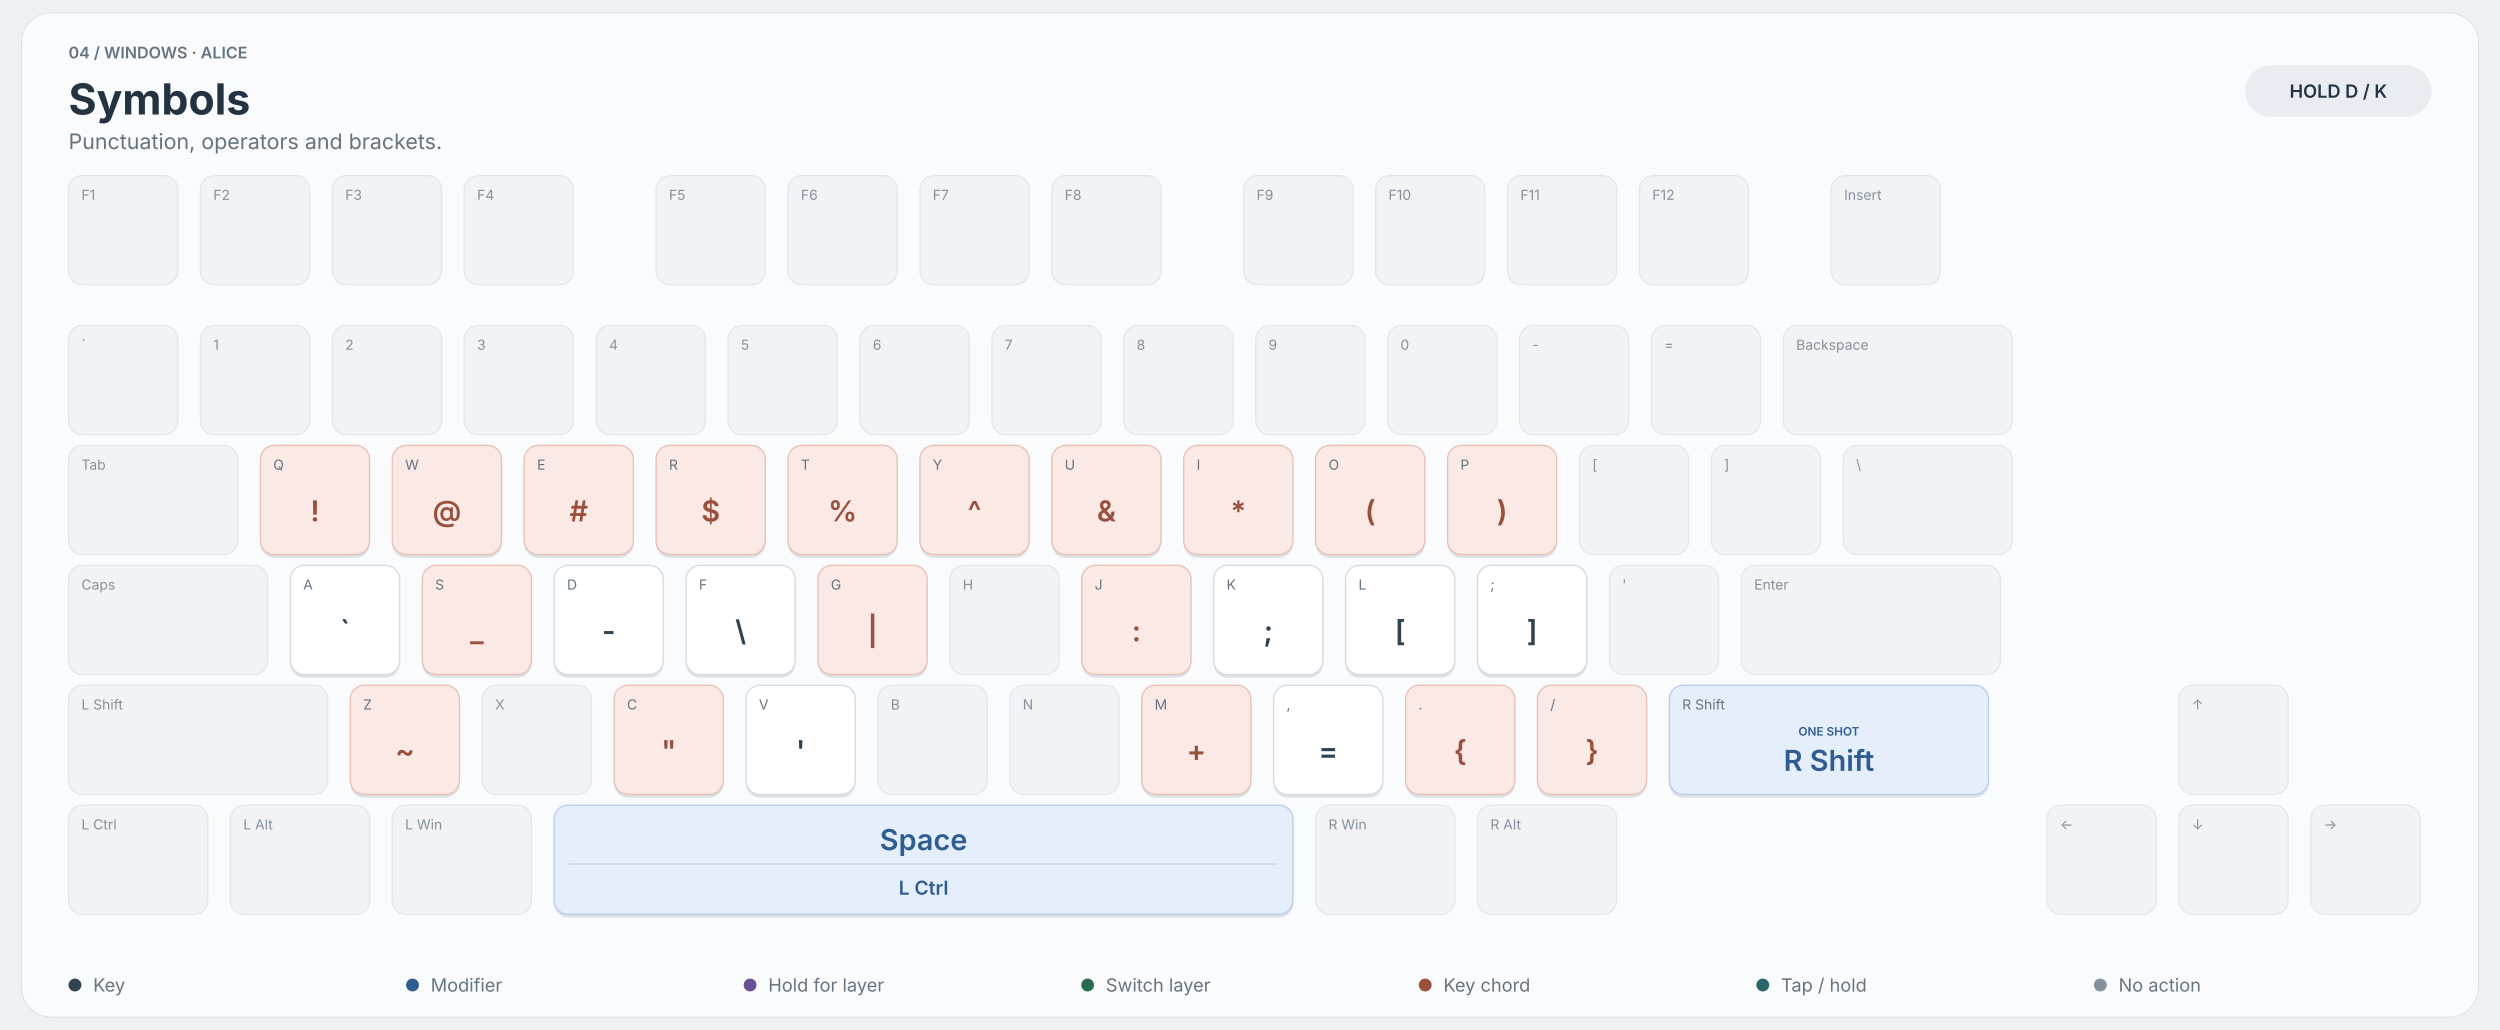
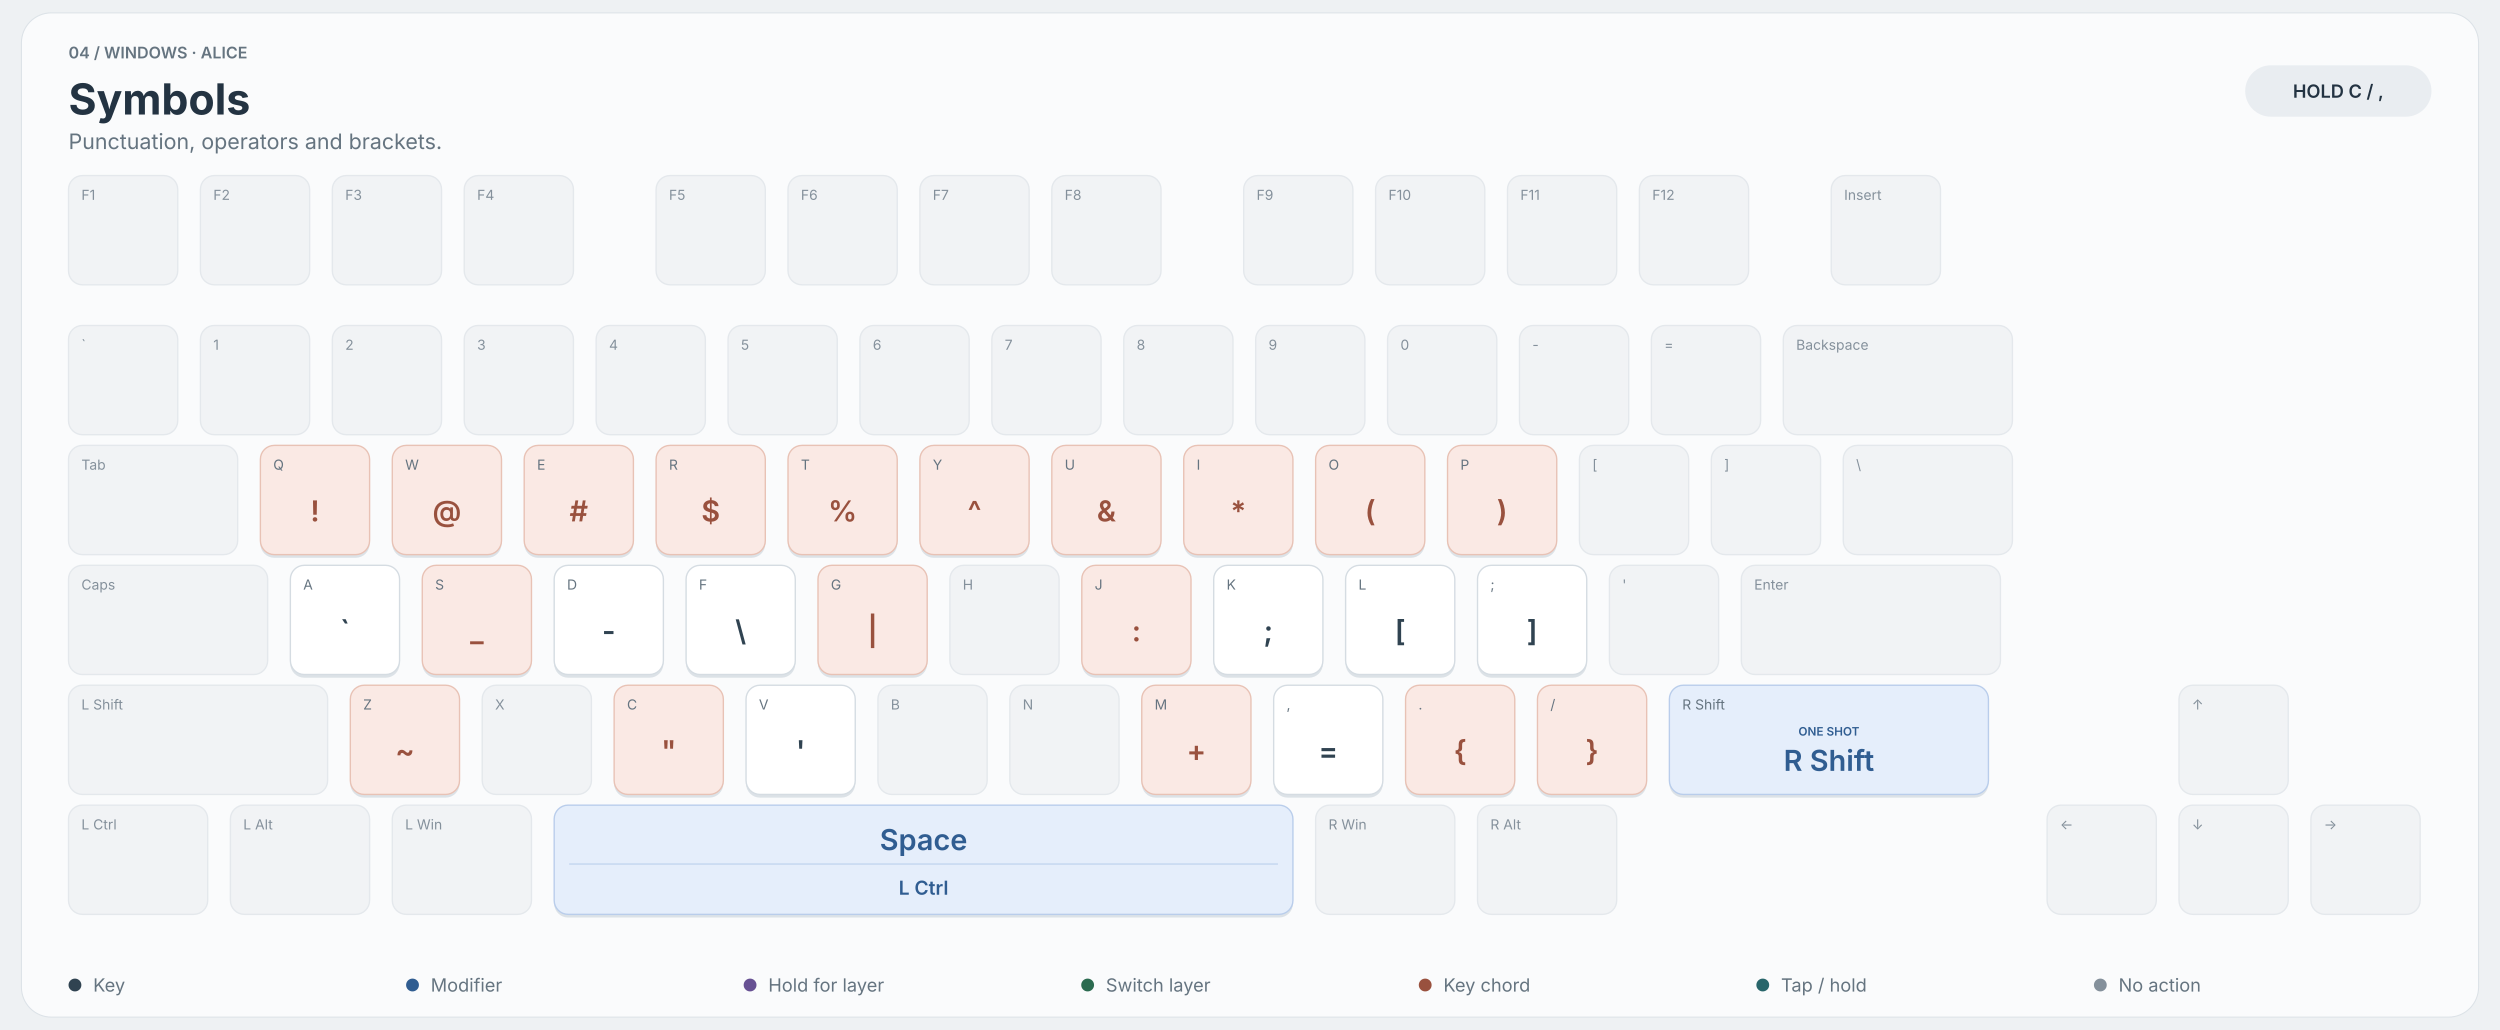
<svg xmlns="http://www.w3.org/2000/svg" width="2335" height="962" viewBox="0 0 2335 962" role="img">
  <defs>
    <style>text { font-family: 'Segoe UI', 'Inter', 'Helvetica Neue', Arial, sans-serif; }</style>
  </defs>
  <rect width="2335" height="962" fill="#eef1f3" />
  <rect x="20" y="12" width="2295" height="938" rx="28" fill="#fafbfc" stroke="#dce2e7" />
  <text x="64" y="49" font-size="15" fill="#657480" font-weight="600" text-anchor="start" dominant-baseline="middle">04  /  WINDOWS · ALICE</text>
  <text x="64" y="92" font-size="40" fill="#233342" font-weight="700" text-anchor="start" dominant-baseline="middle">Symbols</text>
  <text x="64" y="132" font-size="20" fill="#657480" font-weight="400" text-anchor="start" dominant-baseline="middle">Punctuation, operators and brackets.</text>
  <rect x="2097" y="61" width="174" height="48" rx="24" fill="#e9edf1" />
-   <text x="2184" y="85" font-size="17" fill="#233342" font-weight="600" text-anchor="middle" dominant-baseline="middle">HOLD  D  /  K</text>
+   <text x="2184" y="85" font-size="17" fill="#233342" font-weight="600" text-anchor="middle" dominant-baseline="middle">HOLD  C  /  ,</text>
  <g data-source="f1">
    <rect x="64" y="164" width="102" height="102" rx="13" fill="#f1f3f5" stroke="#e4e8ec" stroke-width="1.3" />
    <text x="76" y="182" font-size="13" fill="#84909b" font-weight="400" text-anchor="start" dominant-baseline="middle">F1</text>
  </g>
  <g data-source="f2">
    <rect x="187.2" y="164" width="102" height="102" rx="13" fill="#f1f3f5" stroke="#e4e8ec" stroke-width="1.3" />
    <text x="199.2" y="182" font-size="13" fill="#84909b" font-weight="400" text-anchor="start" dominant-baseline="middle">F2</text>
  </g>
  <g data-source="f3">
    <rect x="310.4" y="164" width="102" height="102" rx="13" fill="#f1f3f5" stroke="#e4e8ec" stroke-width="1.3" />
    <text x="322.4" y="182" font-size="13" fill="#84909b" font-weight="400" text-anchor="start" dominant-baseline="middle">F3</text>
  </g>
  <g data-source="f4">
    <rect x="433.6" y="164" width="102" height="102" rx="13" fill="#f1f3f5" stroke="#e4e8ec" stroke-width="1.3" />
    <text x="445.6" y="182" font-size="13" fill="#84909b" font-weight="400" text-anchor="start" dominant-baseline="middle">F4</text>
  </g>
  <g data-source="f5">
    <rect x="612.8" y="164" width="102" height="102" rx="13" fill="#f1f3f5" stroke="#e4e8ec" stroke-width="1.3" />
    <text x="624.8" y="182" font-size="13" fill="#84909b" font-weight="400" text-anchor="start" dominant-baseline="middle">F5</text>
  </g>
  <g data-source="f6">
    <rect x="736" y="164" width="102" height="102" rx="13" fill="#f1f3f5" stroke="#e4e8ec" stroke-width="1.3" />
    <text x="748" y="182" font-size="13" fill="#84909b" font-weight="400" text-anchor="start" dominant-baseline="middle">F6</text>
  </g>
  <g data-source="f7">
    <rect x="859.2" y="164" width="102" height="102" rx="13" fill="#f1f3f5" stroke="#e4e8ec" stroke-width="1.3" />
    <text x="871.2" y="182" font-size="13" fill="#84909b" font-weight="400" text-anchor="start" dominant-baseline="middle">F7</text>
  </g>
  <g data-source="f8">
    <rect x="982.4" y="164" width="102" height="102" rx="13" fill="#f1f3f5" stroke="#e4e8ec" stroke-width="1.3" />
    <text x="994.4" y="182" font-size="13" fill="#84909b" font-weight="400" text-anchor="start" dominant-baseline="middle">F8</text>
  </g>
  <g data-source="f9">
    <rect x="1161.6" y="164" width="102" height="102" rx="13" fill="#f1f3f5" stroke="#e4e8ec" stroke-width="1.3" />
    <text x="1173.6" y="182" font-size="13" fill="#84909b" font-weight="400" text-anchor="start" dominant-baseline="middle">F9</text>
  </g>
  <g data-source="f10">
    <rect x="1284.8" y="164" width="102" height="102" rx="13" fill="#f1f3f5" stroke="#e4e8ec" stroke-width="1.3" />
    <text x="1296.8" y="182" font-size="13" fill="#84909b" font-weight="400" text-anchor="start" dominant-baseline="middle">F10</text>
  </g>
  <g data-source="f11">
    <rect x="1408" y="164" width="102" height="102" rx="13" fill="#f1f3f5" stroke="#e4e8ec" stroke-width="1.3" />
    <text x="1420" y="182" font-size="13" fill="#84909b" font-weight="400" text-anchor="start" dominant-baseline="middle">F11</text>
  </g>
  <g data-source="f12">
    <rect x="1531.2" y="164" width="102" height="102" rx="13" fill="#f1f3f5" stroke="#e4e8ec" stroke-width="1.3" />
    <text x="1543.2" y="182" font-size="13" fill="#84909b" font-weight="400" text-anchor="start" dominant-baseline="middle">F12</text>
  </g>
  <g data-source="ins">
    <rect x="1710.4" y="164" width="102" height="102" rx="13" fill="#f1f3f5" stroke="#e4e8ec" stroke-width="1.3" />
    <text x="1722.4" y="182" font-size="13" fill="#84909b" font-weight="400" text-anchor="start" dominant-baseline="middle">Insert</text>
  </g>
  <g data-source="tab">
    <rect x="64" y="416" width="158" height="102" rx="13" fill="#f1f3f5" stroke="#e4e8ec" stroke-width="1.3" />
    <text x="76" y="434" font-size="13" fill="#84909b" font-weight="400" text-anchor="start" dominant-baseline="middle">Tab</text>
  </g>
  <g data-source="q">
    <rect x="243.2" y="419" width="102" height="102" rx="13" fill="#dce2e7" />
    <rect x="243.2" y="416" width="102" height="102" rx="13" fill="#fae9e4" stroke="#e8c2b5" stroke-width="1.3" />
    <text x="255.2" y="434" font-size="13" fill="#657480" font-weight="400" text-anchor="start" dominant-baseline="middle">Q</text>
    <text x="294.2" y="477" font-size="27" fill="#99513e" font-weight="600" text-anchor="middle" dominant-baseline="middle">!</text>
  </g>
  <g data-source="w">
    <rect x="366.4" y="419" width="102" height="102" rx="13" fill="#dce2e7" />
    <rect x="366.4" y="416" width="102" height="102" rx="13" fill="#fae9e4" stroke="#e8c2b5" stroke-width="1.3" />
    <text x="378.4" y="434" font-size="13" fill="#657480" font-weight="400" text-anchor="start" dominant-baseline="middle">W</text>
    <text x="417.4" y="477" font-size="27" fill="#99513e" font-weight="600" text-anchor="middle" dominant-baseline="middle">@</text>
  </g>
  <g data-source="e">
    <rect x="489.6" y="419" width="102" height="102" rx="13" fill="#dce2e7" />
    <rect x="489.6" y="416" width="102" height="102" rx="13" fill="#fae9e4" stroke="#e8c2b5" stroke-width="1.3" />
    <text x="501.6" y="434" font-size="13" fill="#657480" font-weight="400" text-anchor="start" dominant-baseline="middle">E</text>
    <text x="540.6" y="477" font-size="27" fill="#99513e" font-weight="600" text-anchor="middle" dominant-baseline="middle">#</text>
  </g>
  <g data-source="r">
    <rect x="612.8" y="419" width="102" height="102" rx="13" fill="#dce2e7" />
    <rect x="612.8" y="416" width="102" height="102" rx="13" fill="#fae9e4" stroke="#e8c2b5" stroke-width="1.3" />
    <text x="624.8" y="434" font-size="13" fill="#657480" font-weight="400" text-anchor="start" dominant-baseline="middle">R</text>
    <text x="663.8" y="477" font-size="27" fill="#99513e" font-weight="600" text-anchor="middle" dominant-baseline="middle">$</text>
  </g>
  <g data-source="t">
    <rect x="736" y="419" width="102" height="102" rx="13" fill="#dce2e7" />
    <rect x="736" y="416" width="102" height="102" rx="13" fill="#fae9e4" stroke="#e8c2b5" stroke-width="1.3" />
    <text x="748" y="434" font-size="13" fill="#657480" font-weight="400" text-anchor="start" dominant-baseline="middle">T</text>
    <text x="787" y="477" font-size="27" fill="#99513e" font-weight="600" text-anchor="middle" dominant-baseline="middle">%</text>
  </g>
  <g data-source="y">
    <rect x="859.2" y="419" width="102" height="102" rx="13" fill="#dce2e7" />
    <rect x="859.2" y="416" width="102" height="102" rx="13" fill="#fae9e4" stroke="#e8c2b5" stroke-width="1.3" />
    <text x="871.2" y="434" font-size="13" fill="#657480" font-weight="400" text-anchor="start" dominant-baseline="middle">Y</text>
    <text x="910.2" y="477" font-size="27" fill="#99513e" font-weight="600" text-anchor="middle" dominant-baseline="middle">^</text>
  </g>
  <g data-source="u">
    <rect x="982.4" y="419" width="102" height="102" rx="13" fill="#dce2e7" />
    <rect x="982.4" y="416" width="102" height="102" rx="13" fill="#fae9e4" stroke="#e8c2b5" stroke-width="1.3" />
    <text x="994.4" y="434" font-size="13" fill="#657480" font-weight="400" text-anchor="start" dominant-baseline="middle">U</text>
    <text x="1033.4" y="477" font-size="27" fill="#99513e" font-weight="600" text-anchor="middle" dominant-baseline="middle">&amp;</text>
  </g>
  <g data-source="i">
    <rect x="1105.6" y="419" width="102" height="102" rx="13" fill="#dce2e7" />
    <rect x="1105.6" y="416" width="102" height="102" rx="13" fill="#fae9e4" stroke="#e8c2b5" stroke-width="1.3" />
    <text x="1117.6" y="434" font-size="13" fill="#657480" font-weight="400" text-anchor="start" dominant-baseline="middle">I</text>
    <text x="1156.6" y="477" font-size="27" fill="#99513e" font-weight="600" text-anchor="middle" dominant-baseline="middle">*</text>
  </g>
  <g data-source="o">
    <rect x="1228.8" y="419" width="102" height="102" rx="13" fill="#dce2e7" />
    <rect x="1228.8" y="416" width="102" height="102" rx="13" fill="#fae9e4" stroke="#e8c2b5" stroke-width="1.3" />
    <text x="1240.8" y="434" font-size="13" fill="#657480" font-weight="400" text-anchor="start" dominant-baseline="middle">O</text>
    <text x="1279.8" y="477" font-size="27" fill="#99513e" font-weight="600" text-anchor="middle" dominant-baseline="middle">(</text>
  </g>
  <g data-source="p">
    <rect x="1352" y="419" width="102" height="102" rx="13" fill="#dce2e7" />
    <rect x="1352" y="416" width="102" height="102" rx="13" fill="#fae9e4" stroke="#e8c2b5" stroke-width="1.3" />
    <text x="1364" y="434" font-size="13" fill="#657480" font-weight="400" text-anchor="start" dominant-baseline="middle">P</text>
    <text x="1403" y="477" font-size="27" fill="#99513e" font-weight="600" text-anchor="middle" dominant-baseline="middle">)</text>
  </g>
  <g data-source="lbrc">
    <rect x="1475.2" y="416" width="102" height="102" rx="13" fill="#f1f3f5" stroke="#e4e8ec" stroke-width="1.3" />
    <text x="1487.2" y="434" font-size="13" fill="#84909b" font-weight="400" text-anchor="start" dominant-baseline="middle">[</text>
  </g>
  <g data-source="rbrc">
    <rect x="1598.4" y="416" width="102" height="102" rx="13" fill="#f1f3f5" stroke="#e4e8ec" stroke-width="1.3" />
    <text x="1610.4" y="434" font-size="13" fill="#84909b" font-weight="400" text-anchor="start" dominant-baseline="middle">]</text>
  </g>
  <g data-source="bksl">
    <rect x="1721.6" y="416" width="158" height="102" rx="13" fill="#f1f3f5" stroke="#e4e8ec" stroke-width="1.3" />
    <text x="1733.6" y="434" font-size="13" fill="#84909b" font-weight="400" text-anchor="start" dominant-baseline="middle">\</text>
  </g>
  <g data-source="grv">
    <rect x="64" y="304" width="102" height="102" rx="13" fill="#f1f3f5" stroke="#e4e8ec" stroke-width="1.3" />
    <text x="76" y="322" font-size="13" fill="#84909b" font-weight="400" text-anchor="start" dominant-baseline="middle">`</text>
  </g>
  <g data-source="1">
    <rect x="187.2" y="304" width="102" height="102" rx="13" fill="#f1f3f5" stroke="#e4e8ec" stroke-width="1.3" />
    <text x="199.2" y="322" font-size="13" fill="#84909b" font-weight="400" text-anchor="start" dominant-baseline="middle">1</text>
  </g>
  <g data-source="2">
    <rect x="310.4" y="304" width="102" height="102" rx="13" fill="#f1f3f5" stroke="#e4e8ec" stroke-width="1.3" />
    <text x="322.4" y="322" font-size="13" fill="#84909b" font-weight="400" text-anchor="start" dominant-baseline="middle">2</text>
  </g>
  <g data-source="3">
    <rect x="433.6" y="304" width="102" height="102" rx="13" fill="#f1f3f5" stroke="#e4e8ec" stroke-width="1.3" />
    <text x="445.6" y="322" font-size="13" fill="#84909b" font-weight="400" text-anchor="start" dominant-baseline="middle">3</text>
  </g>
  <g data-source="4">
    <rect x="556.8" y="304" width="102" height="102" rx="13" fill="#f1f3f5" stroke="#e4e8ec" stroke-width="1.3" />
    <text x="568.8" y="322" font-size="13" fill="#84909b" font-weight="400" text-anchor="start" dominant-baseline="middle">4</text>
  </g>
  <g data-source="5">
    <rect x="680" y="304" width="102" height="102" rx="13" fill="#f1f3f5" stroke="#e4e8ec" stroke-width="1.3" />
    <text x="692" y="322" font-size="13" fill="#84909b" font-weight="400" text-anchor="start" dominant-baseline="middle">5</text>
  </g>
  <g data-source="6">
    <rect x="803.2" y="304" width="102" height="102" rx="13" fill="#f1f3f5" stroke="#e4e8ec" stroke-width="1.3" />
    <text x="815.2" y="322" font-size="13" fill="#84909b" font-weight="400" text-anchor="start" dominant-baseline="middle">6</text>
  </g>
  <g data-source="7">
    <rect x="926.4" y="304" width="102" height="102" rx="13" fill="#f1f3f5" stroke="#e4e8ec" stroke-width="1.3" />
    <text x="938.4" y="322" font-size="13" fill="#84909b" font-weight="400" text-anchor="start" dominant-baseline="middle">7</text>
  </g>
  <g data-source="8">
    <rect x="1049.6" y="304" width="102" height="102" rx="13" fill="#f1f3f5" stroke="#e4e8ec" stroke-width="1.3" />
    <text x="1061.6" y="322" font-size="13" fill="#84909b" font-weight="400" text-anchor="start" dominant-baseline="middle">8</text>
  </g>
  <g data-source="9">
    <rect x="1172.8" y="304" width="102" height="102" rx="13" fill="#f1f3f5" stroke="#e4e8ec" stroke-width="1.3" />
    <text x="1184.8" y="322" font-size="13" fill="#84909b" font-weight="400" text-anchor="start" dominant-baseline="middle">9</text>
  </g>
  <g data-source="0">
    <rect x="1296" y="304" width="102" height="102" rx="13" fill="#f1f3f5" stroke="#e4e8ec" stroke-width="1.3" />
    <text x="1308" y="322" font-size="13" fill="#84909b" font-weight="400" text-anchor="start" dominant-baseline="middle">0</text>
  </g>
  <g data-source="min">
    <rect x="1419.2" y="304" width="102" height="102" rx="13" fill="#f1f3f5" stroke="#e4e8ec" stroke-width="1.3" />
    <text x="1431.2" y="322" font-size="13" fill="#84909b" font-weight="400" text-anchor="start" dominant-baseline="middle">-</text>
  </g>
  <g data-source="=">
    <rect x="1542.4" y="304" width="102" height="102" rx="13" fill="#f1f3f5" stroke="#e4e8ec" stroke-width="1.3" />
    <text x="1554.4" y="322" font-size="13" fill="#84909b" font-weight="400" text-anchor="start" dominant-baseline="middle">=</text>
  </g>
  <g data-source="bspc">
    <rect x="1665.6" y="304" width="214" height="102" rx="13" fill="#f1f3f5" stroke="#e4e8ec" stroke-width="1.3" />
    <text x="1677.6" y="322" font-size="13" fill="#84909b" font-weight="400" text-anchor="start" dominant-baseline="middle">Backspace</text>
  </g>
  <g data-source="caps">
    <rect x="64" y="528" width="186" height="102" rx="13" fill="#f1f3f5" stroke="#e4e8ec" stroke-width="1.3" />
    <text x="76" y="546" font-size="13" fill="#84909b" font-weight="400" text-anchor="start" dominant-baseline="middle">Caps</text>
  </g>
  <g data-source="a">
    <rect x="271.2" y="531" width="102" height="102" rx="13" fill="#dce2e7" />
    <rect x="271.2" y="528" width="102" height="102" rx="13" fill="#ffffff" stroke="#d5dce2" stroke-width="1.3" />
    <text x="283.2" y="546" font-size="13" fill="#657480" font-weight="400" text-anchor="start" dominant-baseline="middle">A</text>
    <text x="322.2" y="589" font-size="27" fill="#304351" font-weight="600" text-anchor="middle" dominant-baseline="middle">`</text>
  </g>
  <g data-source="s">
    <rect x="394.4" y="531" width="102" height="102" rx="13" fill="#dce2e7" />
    <rect x="394.4" y="528" width="102" height="102" rx="13" fill="#fae9e4" stroke="#e8c2b5" stroke-width="1.3" />
    <text x="406.4" y="546" font-size="13" fill="#657480" font-weight="400" text-anchor="start" dominant-baseline="middle">S</text>
    <text x="445.4" y="589" font-size="27" fill="#99513e" font-weight="600" text-anchor="middle" dominant-baseline="middle">_</text>
  </g>
  <g data-source="d">
    <rect x="517.6" y="531" width="102" height="102" rx="13" fill="#dce2e7" />
    <rect x="517.6" y="528" width="102" height="102" rx="13" fill="#ffffff" stroke="#d5dce2" stroke-width="1.3" />
    <text x="529.6" y="546" font-size="13" fill="#657480" font-weight="400" text-anchor="start" dominant-baseline="middle">D</text>
    <text x="568.6" y="589" font-size="27" fill="#304351" font-weight="600" text-anchor="middle" dominant-baseline="middle">-</text>
  </g>
  <g data-source="f">
    <rect x="640.8" y="531" width="102" height="102" rx="13" fill="#dce2e7" />
    <rect x="640.8" y="528" width="102" height="102" rx="13" fill="#ffffff" stroke="#d5dce2" stroke-width="1.3" />
    <text x="652.8" y="546" font-size="13" fill="#657480" font-weight="400" text-anchor="start" dominant-baseline="middle">F</text>
    <text x="691.8" y="589" font-size="27" fill="#304351" font-weight="600" text-anchor="middle" dominant-baseline="middle">\</text>
  </g>
  <g data-source="g">
    <rect x="764" y="531" width="102" height="102" rx="13" fill="#dce2e7" />
    <rect x="764" y="528" width="102" height="102" rx="13" fill="#fae9e4" stroke="#e8c2b5" stroke-width="1.3" />
    <text x="776" y="546" font-size="13" fill="#657480" font-weight="400" text-anchor="start" dominant-baseline="middle">G</text>
    <text x="815" y="589" font-size="27" fill="#99513e" font-weight="600" text-anchor="middle" dominant-baseline="middle">|</text>
  </g>
  <g data-source="h">
    <rect x="887.2" y="528" width="102" height="102" rx="13" fill="#f1f3f5" stroke="#e4e8ec" stroke-width="1.3" />
    <text x="899.2" y="546" font-size="13" fill="#84909b" font-weight="400" text-anchor="start" dominant-baseline="middle">H</text>
  </g>
  <g data-source="j">
    <rect x="1010.4" y="531" width="102" height="102" rx="13" fill="#dce2e7" />
    <rect x="1010.4" y="528" width="102" height="102" rx="13" fill="#fae9e4" stroke="#e8c2b5" stroke-width="1.3" />
    <text x="1022.4" y="546" font-size="13" fill="#657480" font-weight="400" text-anchor="start" dominant-baseline="middle">J</text>
    <text x="1061.4" y="589" font-size="27" fill="#99513e" font-weight="600" text-anchor="middle" dominant-baseline="middle">:</text>
  </g>
  <g data-source="k">
    <rect x="1133.6" y="531" width="102" height="102" rx="13" fill="#dce2e7" />
    <rect x="1133.6" y="528" width="102" height="102" rx="13" fill="#ffffff" stroke="#d5dce2" stroke-width="1.3" />
    <text x="1145.6" y="546" font-size="13" fill="#657480" font-weight="400" text-anchor="start" dominant-baseline="middle">K</text>
    <text x="1184.6" y="589" font-size="27" fill="#304351" font-weight="600" text-anchor="middle" dominant-baseline="middle">;</text>
  </g>
  <g data-source="l">
    <rect x="1256.8" y="531" width="102" height="102" rx="13" fill="#dce2e7" />
    <rect x="1256.8" y="528" width="102" height="102" rx="13" fill="#ffffff" stroke="#d5dce2" stroke-width="1.3" />
    <text x="1268.8" y="546" font-size="13" fill="#657480" font-weight="400" text-anchor="start" dominant-baseline="middle">L</text>
    <text x="1307.8" y="589" font-size="27" fill="#304351" font-weight="600" text-anchor="middle" dominant-baseline="middle">[</text>
  </g>
  <g data-source="scln">
    <rect x="1380" y="531" width="102" height="102" rx="13" fill="#dce2e7" />
    <rect x="1380" y="528" width="102" height="102" rx="13" fill="#ffffff" stroke="#d5dce2" stroke-width="1.3" />
    <text x="1392" y="546" font-size="13" fill="#657480" font-weight="400" text-anchor="start" dominant-baseline="middle">;</text>
    <text x="1431" y="589" font-size="27" fill="#304351" font-weight="600" text-anchor="middle" dominant-baseline="middle">]</text>
  </g>
  <g data-source="apos">
    <rect x="1503.2" y="528" width="102" height="102" rx="13" fill="#f1f3f5" stroke="#e4e8ec" stroke-width="1.3" />
    <text x="1515.2" y="546" font-size="13" fill="#84909b" font-weight="400" text-anchor="start" dominant-baseline="middle">'</text>
  </g>
  <g data-source="ret">
    <rect x="1626.4" y="528" width="242" height="102" rx="13" fill="#f1f3f5" stroke="#e4e8ec" stroke-width="1.3" />
    <text x="1638.4" y="546" font-size="13" fill="#84909b" font-weight="400" text-anchor="start" dominant-baseline="middle">Enter</text>
  </g>
  <g data-source="lsft">
    <rect x="64" y="640" width="242" height="102" rx="13" fill="#f1f3f5" stroke="#e4e8ec" stroke-width="1.3" />
    <text x="76" y="658" font-size="13" fill="#84909b" font-weight="400" text-anchor="start" dominant-baseline="middle">L Shift</text>
  </g>
  <g data-source="z">
    <rect x="327.2" y="643" width="102" height="102" rx="13" fill="#dce2e7" />
    <rect x="327.2" y="640" width="102" height="102" rx="13" fill="#fae9e4" stroke="#e8c2b5" stroke-width="1.3" />
    <text x="339.2" y="658" font-size="13" fill="#657480" font-weight="400" text-anchor="start" dominant-baseline="middle">Z</text>
    <text x="378.2" y="701" font-size="27" fill="#99513e" font-weight="600" text-anchor="middle" dominant-baseline="middle">~</text>
  </g>
  <g data-source="x">
    <rect x="450.4" y="640" width="102" height="102" rx="13" fill="#f1f3f5" stroke="#e4e8ec" stroke-width="1.3" />
    <text x="462.4" y="658" font-size="13" fill="#84909b" font-weight="400" text-anchor="start" dominant-baseline="middle">X</text>
  </g>
  <g data-source="c">
    <rect x="573.6" y="643" width="102" height="102" rx="13" fill="#dce2e7" />
    <rect x="573.6" y="640" width="102" height="102" rx="13" fill="#fae9e4" stroke="#e8c2b5" stroke-width="1.3" />
    <text x="585.6" y="658" font-size="13" fill="#657480" font-weight="400" text-anchor="start" dominant-baseline="middle">C</text>
    <text x="624.6" y="701" font-size="27" fill="#99513e" font-weight="600" text-anchor="middle" dominant-baseline="middle">"</text>
  </g>
  <g data-source="v">
    <rect x="696.8" y="643" width="102" height="102" rx="13" fill="#dce2e7" />
    <rect x="696.8" y="640" width="102" height="102" rx="13" fill="#ffffff" stroke="#d5dce2" stroke-width="1.3" />
    <text x="708.8" y="658" font-size="13" fill="#657480" font-weight="400" text-anchor="start" dominant-baseline="middle">V</text>
    <text x="747.8" y="701" font-size="27" fill="#304351" font-weight="600" text-anchor="middle" dominant-baseline="middle">'</text>
  </g>
  <g data-source="b">
    <rect x="820" y="640" width="102" height="102" rx="13" fill="#f1f3f5" stroke="#e4e8ec" stroke-width="1.3" />
    <text x="832" y="658" font-size="13" fill="#84909b" font-weight="400" text-anchor="start" dominant-baseline="middle">B</text>
  </g>
  <g data-source="n">
    <rect x="943.2" y="640" width="102" height="102" rx="13" fill="#f1f3f5" stroke="#e4e8ec" stroke-width="1.3" />
    <text x="955.2" y="658" font-size="13" fill="#84909b" font-weight="400" text-anchor="start" dominant-baseline="middle">N</text>
  </g>
  <g data-source="m">
    <rect x="1066.4" y="643" width="102" height="102" rx="13" fill="#dce2e7" />
    <rect x="1066.4" y="640" width="102" height="102" rx="13" fill="#fae9e4" stroke="#e8c2b5" stroke-width="1.3" />
    <text x="1078.4" y="658" font-size="13" fill="#657480" font-weight="400" text-anchor="start" dominant-baseline="middle">M</text>
    <text x="1117.4" y="701" font-size="27" fill="#99513e" font-weight="600" text-anchor="middle" dominant-baseline="middle">+</text>
  </g>
  <g data-source="comm">
    <rect x="1189.6" y="643" width="102" height="102" rx="13" fill="#dce2e7" />
    <rect x="1189.6" y="640" width="102" height="102" rx="13" fill="#ffffff" stroke="#d5dce2" stroke-width="1.3" />
    <text x="1201.6" y="658" font-size="13" fill="#657480" font-weight="400" text-anchor="start" dominant-baseline="middle">,</text>
    <text x="1240.6" y="701" font-size="27" fill="#304351" font-weight="600" text-anchor="middle" dominant-baseline="middle">=</text>
  </g>
  <g data-source=".">
    <rect x="1312.8" y="643" width="102" height="102" rx="13" fill="#dce2e7" />
    <rect x="1312.8" y="640" width="102" height="102" rx="13" fill="#fae9e4" stroke="#e8c2b5" stroke-width="1.3" />
    <text x="1324.8" y="658" font-size="13" fill="#657480" font-weight="400" text-anchor="start" dominant-baseline="middle">.</text>
    <text x="1363.8" y="701" font-size="27" fill="#99513e" font-weight="600" text-anchor="middle" dominant-baseline="middle">{</text>
  </g>
  <g data-source="/">
    <rect x="1436" y="643" width="102" height="102" rx="13" fill="#dce2e7" />
    <rect x="1436" y="640" width="102" height="102" rx="13" fill="#fae9e4" stroke="#e8c2b5" stroke-width="1.3" />
    <text x="1448" y="658" font-size="13" fill="#657480" font-weight="400" text-anchor="start" dominant-baseline="middle">/</text>
    <text x="1487" y="701" font-size="27" fill="#99513e" font-weight="600" text-anchor="middle" dominant-baseline="middle">}</text>
  </g>
  <g data-source="rsft">
    <rect x="1559.2" y="643" width="298" height="102" rx="13" fill="#dce2e7" />
    <rect x="1559.2" y="640" width="298" height="102" rx="13" fill="#e5eefb" stroke="#b9cdeb" stroke-width="1.3" />
    <text x="1571.2" y="658" font-size="13" fill="#657480" font-weight="400" text-anchor="start" dominant-baseline="middle">R Shift</text>
    <text x="1708.2" y="683" font-size="11" fill="#305d91" font-weight="600" text-anchor="middle" dominant-baseline="middle">ONE SHOT</text>
    <text x="1708.2" y="710" font-size="27" fill="#305d91" font-weight="600" text-anchor="middle" dominant-baseline="middle">R Shift</text>
  </g>
  <g data-source="lctl">
    <rect x="64" y="752" width="130" height="102" rx="13" fill="#f1f3f5" stroke="#e4e8ec" stroke-width="1.3" />
    <text x="76" y="770" font-size="13" fill="#84909b" font-weight="400" text-anchor="start" dominant-baseline="middle">L Ctrl</text>
  </g>
  <g data-source="lalt">
    <rect x="215.2" y="752" width="130" height="102" rx="13" fill="#f1f3f5" stroke="#e4e8ec" stroke-width="1.3" />
    <text x="227.2" y="770" font-size="13" fill="#84909b" font-weight="400" text-anchor="start" dominant-baseline="middle">L Alt</text>
  </g>
  <g data-source="lmet">
    <rect x="366.4" y="752" width="130" height="102" rx="13" fill="#f1f3f5" stroke="#e4e8ec" stroke-width="1.3" />
    <text x="378.4" y="770" font-size="13" fill="#84909b" font-weight="400" text-anchor="start" dominant-baseline="middle">L Win</text>
  </g>
  <g data-source="spc">
    <rect x="517.6" y="755" width="690" height="102" rx="13" fill="#dce2e7" />
    <rect x="517.6" y="752" width="690" height="102" rx="13" fill="#e5eefb" stroke="#b9cdeb" stroke-width="1.3" />
    <text x="862.6" y="784" font-size="27" fill="#305d91" font-weight="600" text-anchor="middle" dominant-baseline="middle">Space</text>
    <line x1="531.6" y1="807" x2="1193.6" y2="807" stroke="#b9cdeb" />
    <text x="862.6" y="829" font-size="18" fill="#305d91" font-weight="600" text-anchor="middle" dominant-baseline="middle">L Ctrl</text>
  </g>
  <g data-source="rmet">
    <rect x="1228.8" y="752" width="130" height="102" rx="13" fill="#f1f3f5" stroke="#e4e8ec" stroke-width="1.3" />
    <text x="1240.8" y="770" font-size="13" fill="#84909b" font-weight="400" text-anchor="start" dominant-baseline="middle">R Win</text>
  </g>
  <g data-source="ralt">
    <rect x="1380" y="752" width="130" height="102" rx="13" fill="#f1f3f5" stroke="#e4e8ec" stroke-width="1.3" />
    <text x="1392" y="770" font-size="13" fill="#84909b" font-weight="400" text-anchor="start" dominant-baseline="middle">R Alt</text>
  </g>
  <g data-source="up">
    <rect x="2035.2" y="640" width="102" height="102" rx="13" fill="#f1f3f5" stroke="#e4e8ec" stroke-width="1.3" />
    <text x="2047.2" y="658" font-size="13" fill="#84909b" font-weight="400" text-anchor="start" dominant-baseline="middle">↑</text>
  </g>
  <g data-source="down">
    <rect x="2035.2" y="752" width="102" height="102" rx="13" fill="#f1f3f5" stroke="#e4e8ec" stroke-width="1.3" />
    <text x="2047.2" y="770" font-size="13" fill="#84909b" font-weight="400" text-anchor="start" dominant-baseline="middle">↓</text>
  </g>
  <g data-source="left">
    <rect x="1912" y="752" width="102" height="102" rx="13" fill="#f1f3f5" stroke="#e4e8ec" stroke-width="1.3" />
    <text x="1924" y="770" font-size="13" fill="#84909b" font-weight="400" text-anchor="start" dominant-baseline="middle">←</text>
  </g>
  <g data-source="right">
    <rect x="2158.4" y="752" width="102" height="102" rx="13" fill="#f1f3f5" stroke="#e4e8ec" stroke-width="1.3" />
    <text x="2170.4" y="770" font-size="13" fill="#84909b" font-weight="400" text-anchor="start" dominant-baseline="middle">→</text>
  </g>
  <circle cx="70" cy="920" r="6" fill="#304351" />
  <text x="87" y="920" font-size="17" fill="#657480" font-weight="400" text-anchor="start" dominant-baseline="middle">Key</text>
  <circle cx="385.286" cy="920" r="6" fill="#305d91" />
  <text x="402.286" y="920" font-size="17" fill="#657480" font-weight="400" text-anchor="start" dominant-baseline="middle">Modifier</text>
  <circle cx="700.571" cy="920" r="6" fill="#675193" />
  <text x="717.571" y="920" font-size="17" fill="#657480" font-weight="400" text-anchor="start" dominant-baseline="middle">Hold for layer</text>
  <circle cx="1015.857" cy="920" r="6" fill="#2b6b50" />
  <text x="1032.857" y="920" font-size="17" fill="#657480" font-weight="400" text-anchor="start" dominant-baseline="middle">Switch layer</text>
  <circle cx="1331.143" cy="920" r="6" fill="#99513e" />
  <text x="1348.143" y="920" font-size="17" fill="#657480" font-weight="400" text-anchor="start" dominant-baseline="middle">Key chord</text>
  <circle cx="1646.429" cy="920" r="6" fill="#28666b" />
  <text x="1663.429" y="920" font-size="17" fill="#657480" font-weight="400" text-anchor="start" dominant-baseline="middle">Tap / hold</text>
  <circle cx="1961.714" cy="920" r="6" fill="#84909b" />
  <text x="1978.714" y="920" font-size="17" fill="#657480" font-weight="400" text-anchor="start" dominant-baseline="middle">No action</text>
</svg>
